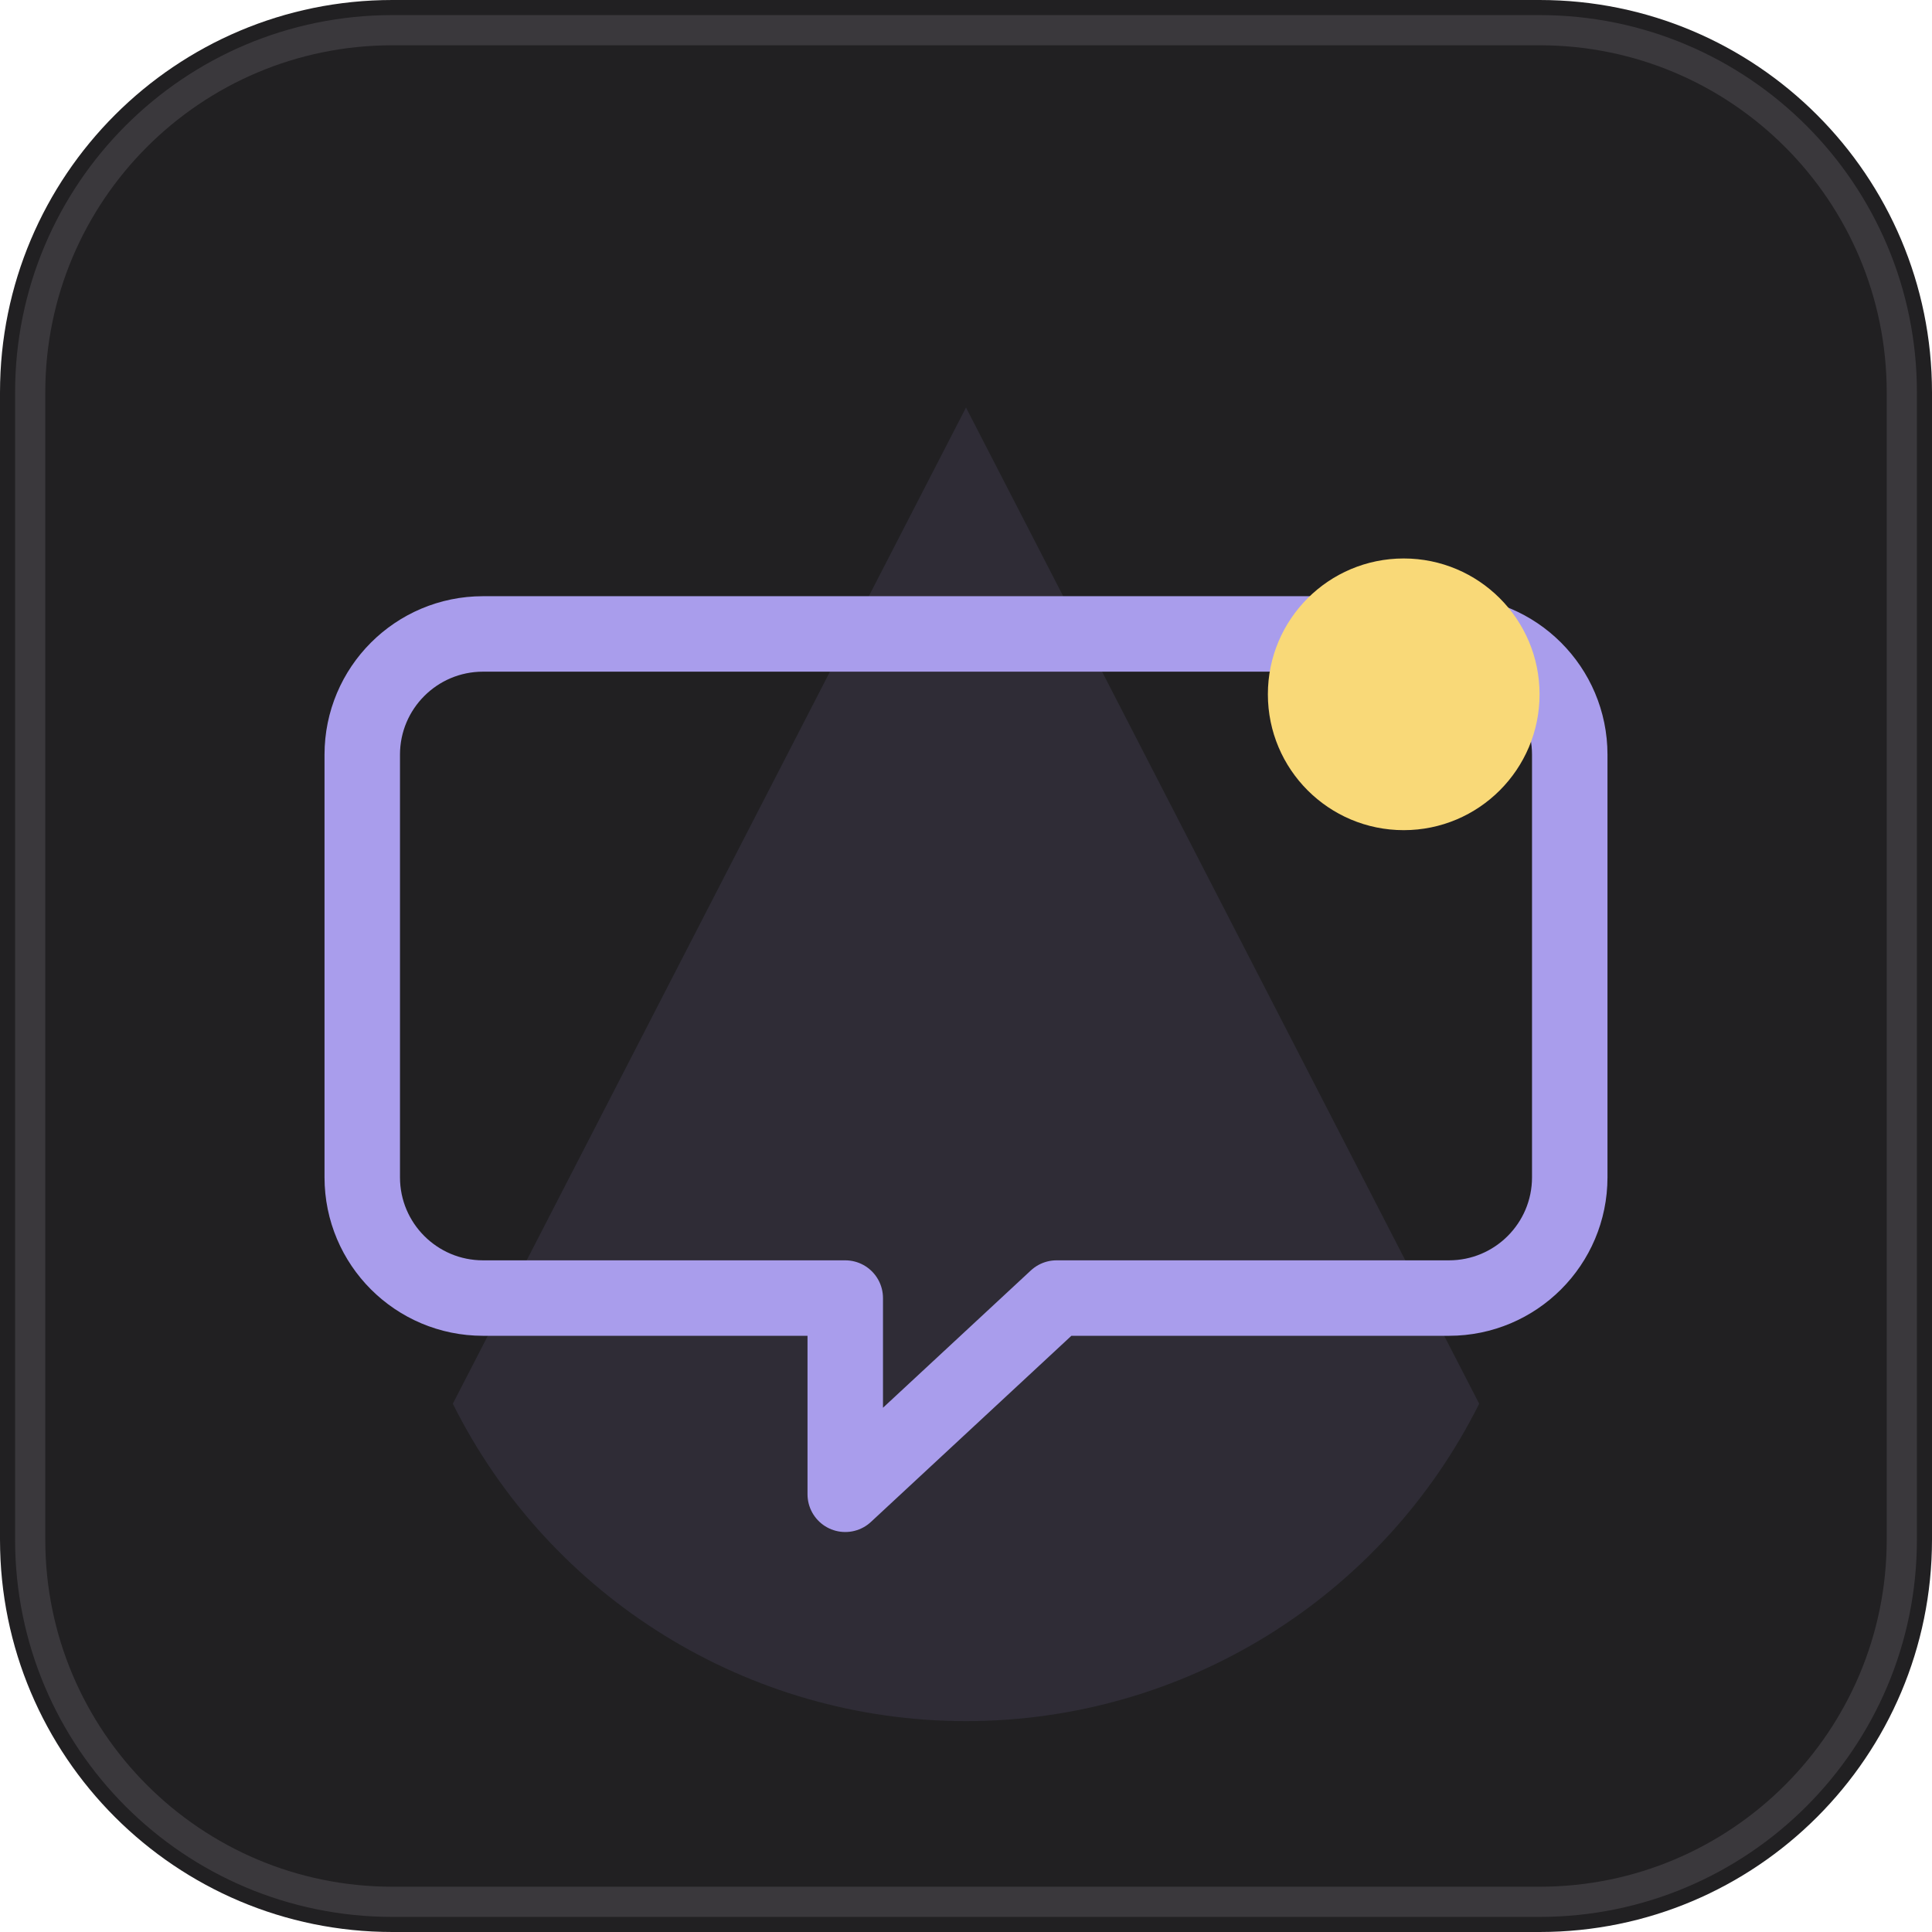
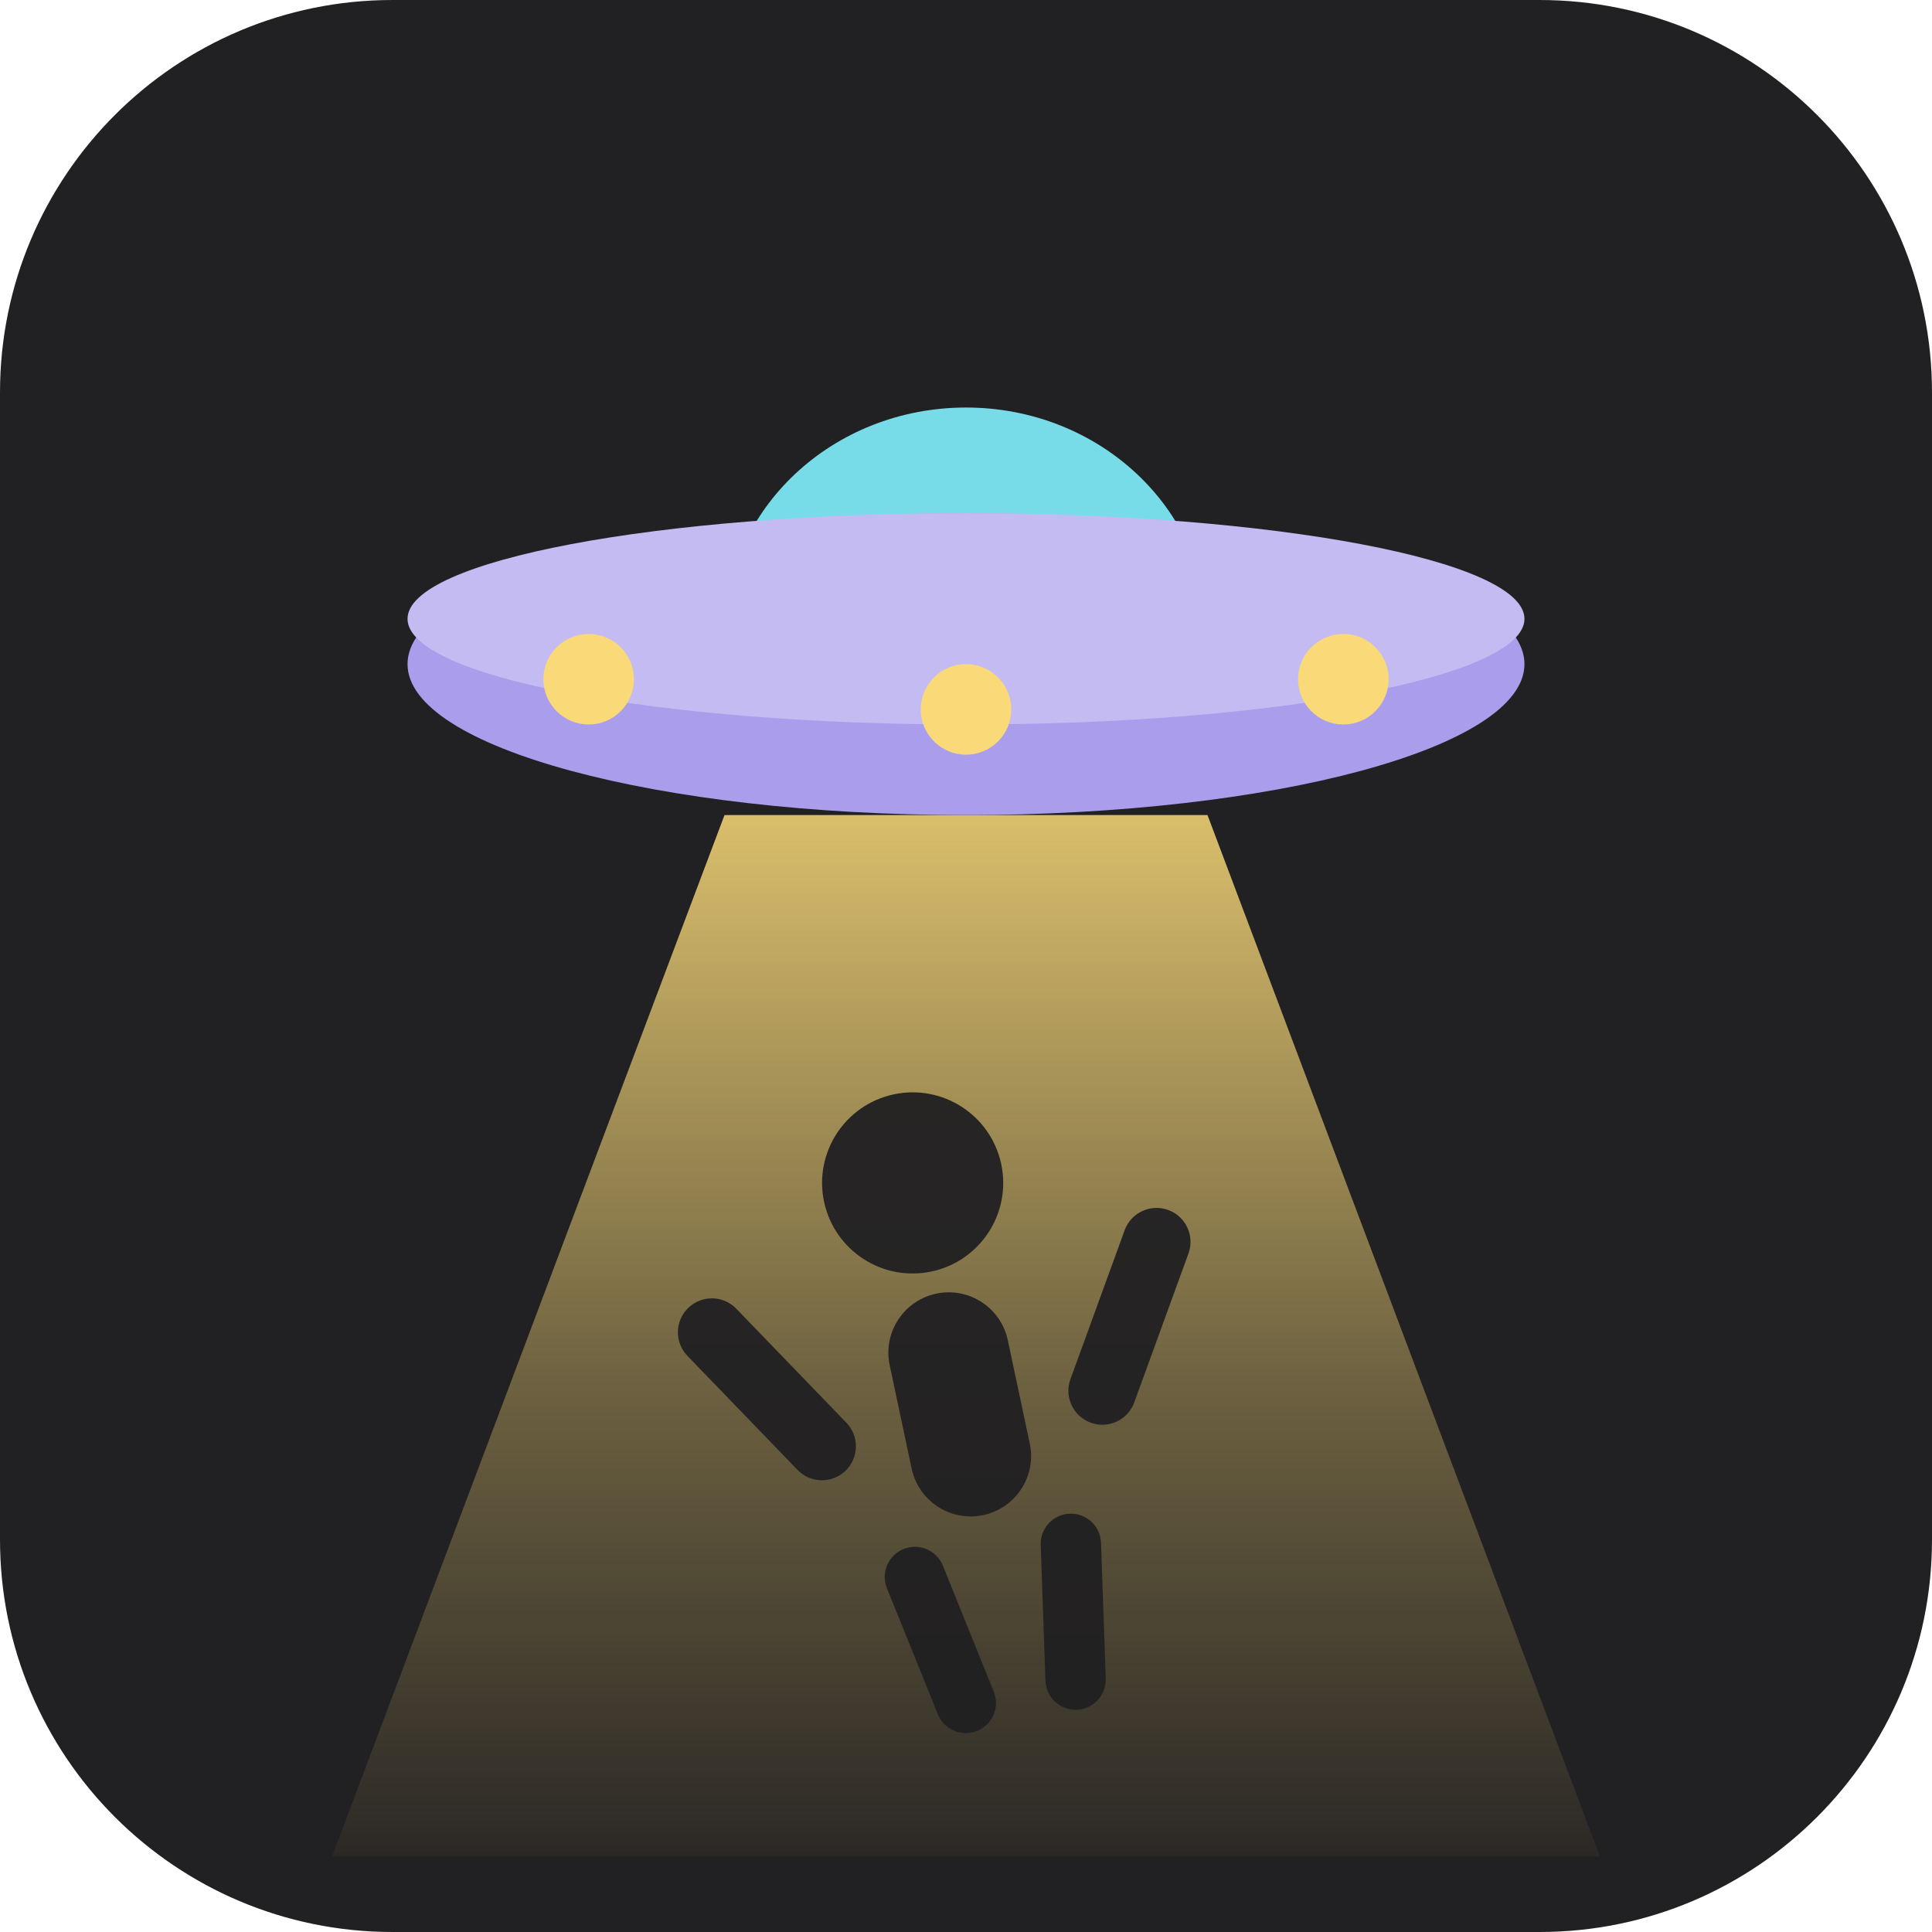
<svg xmlns="http://www.w3.org/2000/svg" width="256" height="256" viewBox="0 0 256 256">
+   <defs>
+     <linearGradient id="beam" x1="0" y1="0" x2="0" y2="1">
+       <stop offset="0%" stop-color="#f9d978" stop-opacity="0.85" />
+       <stop offset="55%" stop-color="#f9d978" stop-opacity="0.35" />
+       <stop offset="100%" stop-color="#f9d978" stop-opacity="0.05" />
+     </linearGradient>
+     <clipPath id="tile">
+       <rect width="256" height="256" rx="52" />
+     </clipPath>
+   </defs>
  <rect width="256" height="256" rx="52" fill="#212022" />
-   <rect x="4" y="4" width="248" height="248" rx="48" fill="none" stroke="#3a383c" stroke-width="4" />
-   <path d="M128 54 L196 186 A76 76 0 0 1 60 186 Z" fill="#a99dec" opacity="0.10" />
-   <path d="M64 84 h128 a16 16 0 0 1 16 16 v56 a16 16 0 0 1 -16 16 h-52 l-28 26 v-26 h-48            a16 16 0 0 1 -16 -16 v-56 a16 16 0 0 1 16 -16 z" fill="none" stroke="#a99dec" stroke-width="10" stroke-linejoin="round" />
-   <circle cx="186" cy="92" r="18" fill="#f9d978" />
+   <g clip-path="url(#tile)">
+     <path d="M96 108 L160 108 L212 246 L44 246 Z" fill="url(#beam)" />
+     <g transform="rotate(-12 128 190)" fill="#212022" opacity="0.95">
+       <circle cx="128" cy="156" r="12" />
+       <rect x="120" y="171" width="16" height="30" rx="8" />
+       <rect x="99" y="164" width="9" height="30" rx="4.5" transform="rotate(-32 103 179)" />
+       <rect x="148" y="164" width="9" height="30" rx="4.5" transform="rotate(32 152 179)" />
+       <rect x="115" y="203" width="8" height="26" rx="4" transform="rotate(-10 119 216)" />
+       <rect x="133" y="203" width="8" height="26" rx="4" transform="rotate(10 137 216)" />
+     </g>
+     <path d="M96 84 a32 30 0 0 1 64 0 z" fill="#78dce8" />
+     <ellipse cx="128" cy="88" rx="74" ry="20" fill="#a99dec" />
+     <ellipse cx="128" cy="82" rx="74" ry="14" fill="#c3bbf2" />
+     <circle cx="78" cy="90" r="6" fill="#f9d978" />
+     <circle cx="128" cy="94" r="6" fill="#f9d978" />
+     <circle cx="178" cy="90" r="6" fill="#f9d978" />
+   </g>
</svg>
